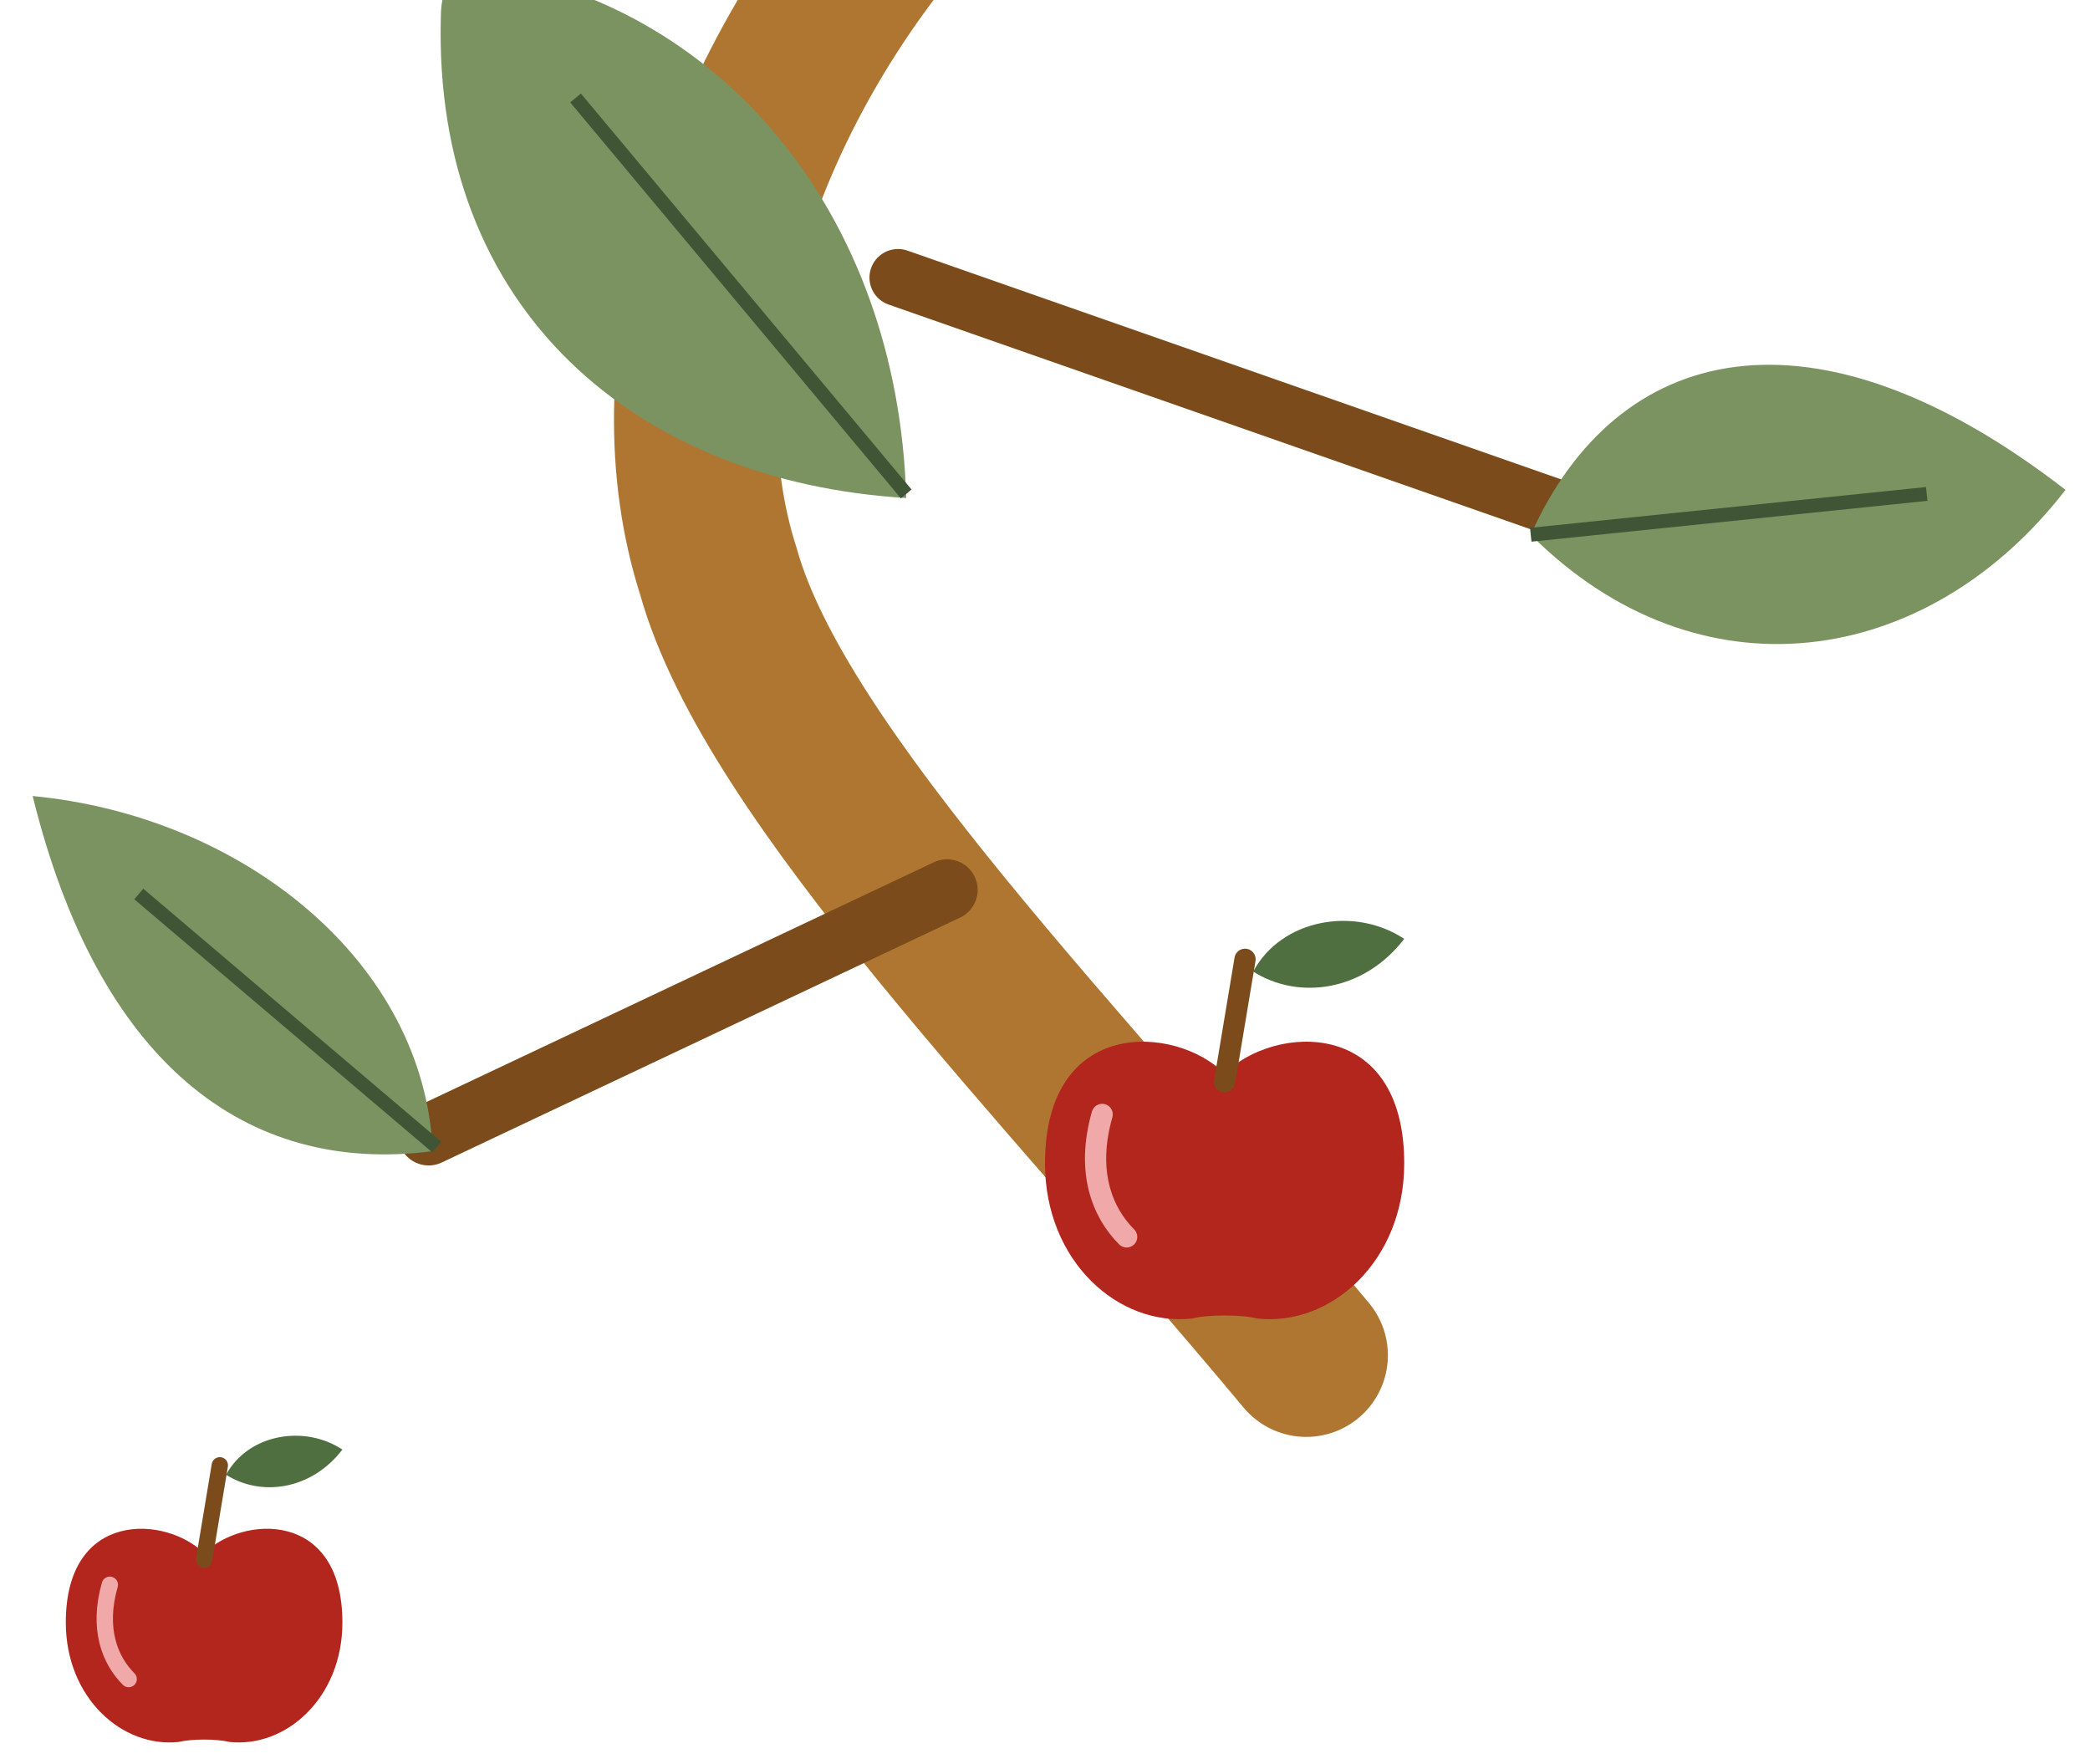
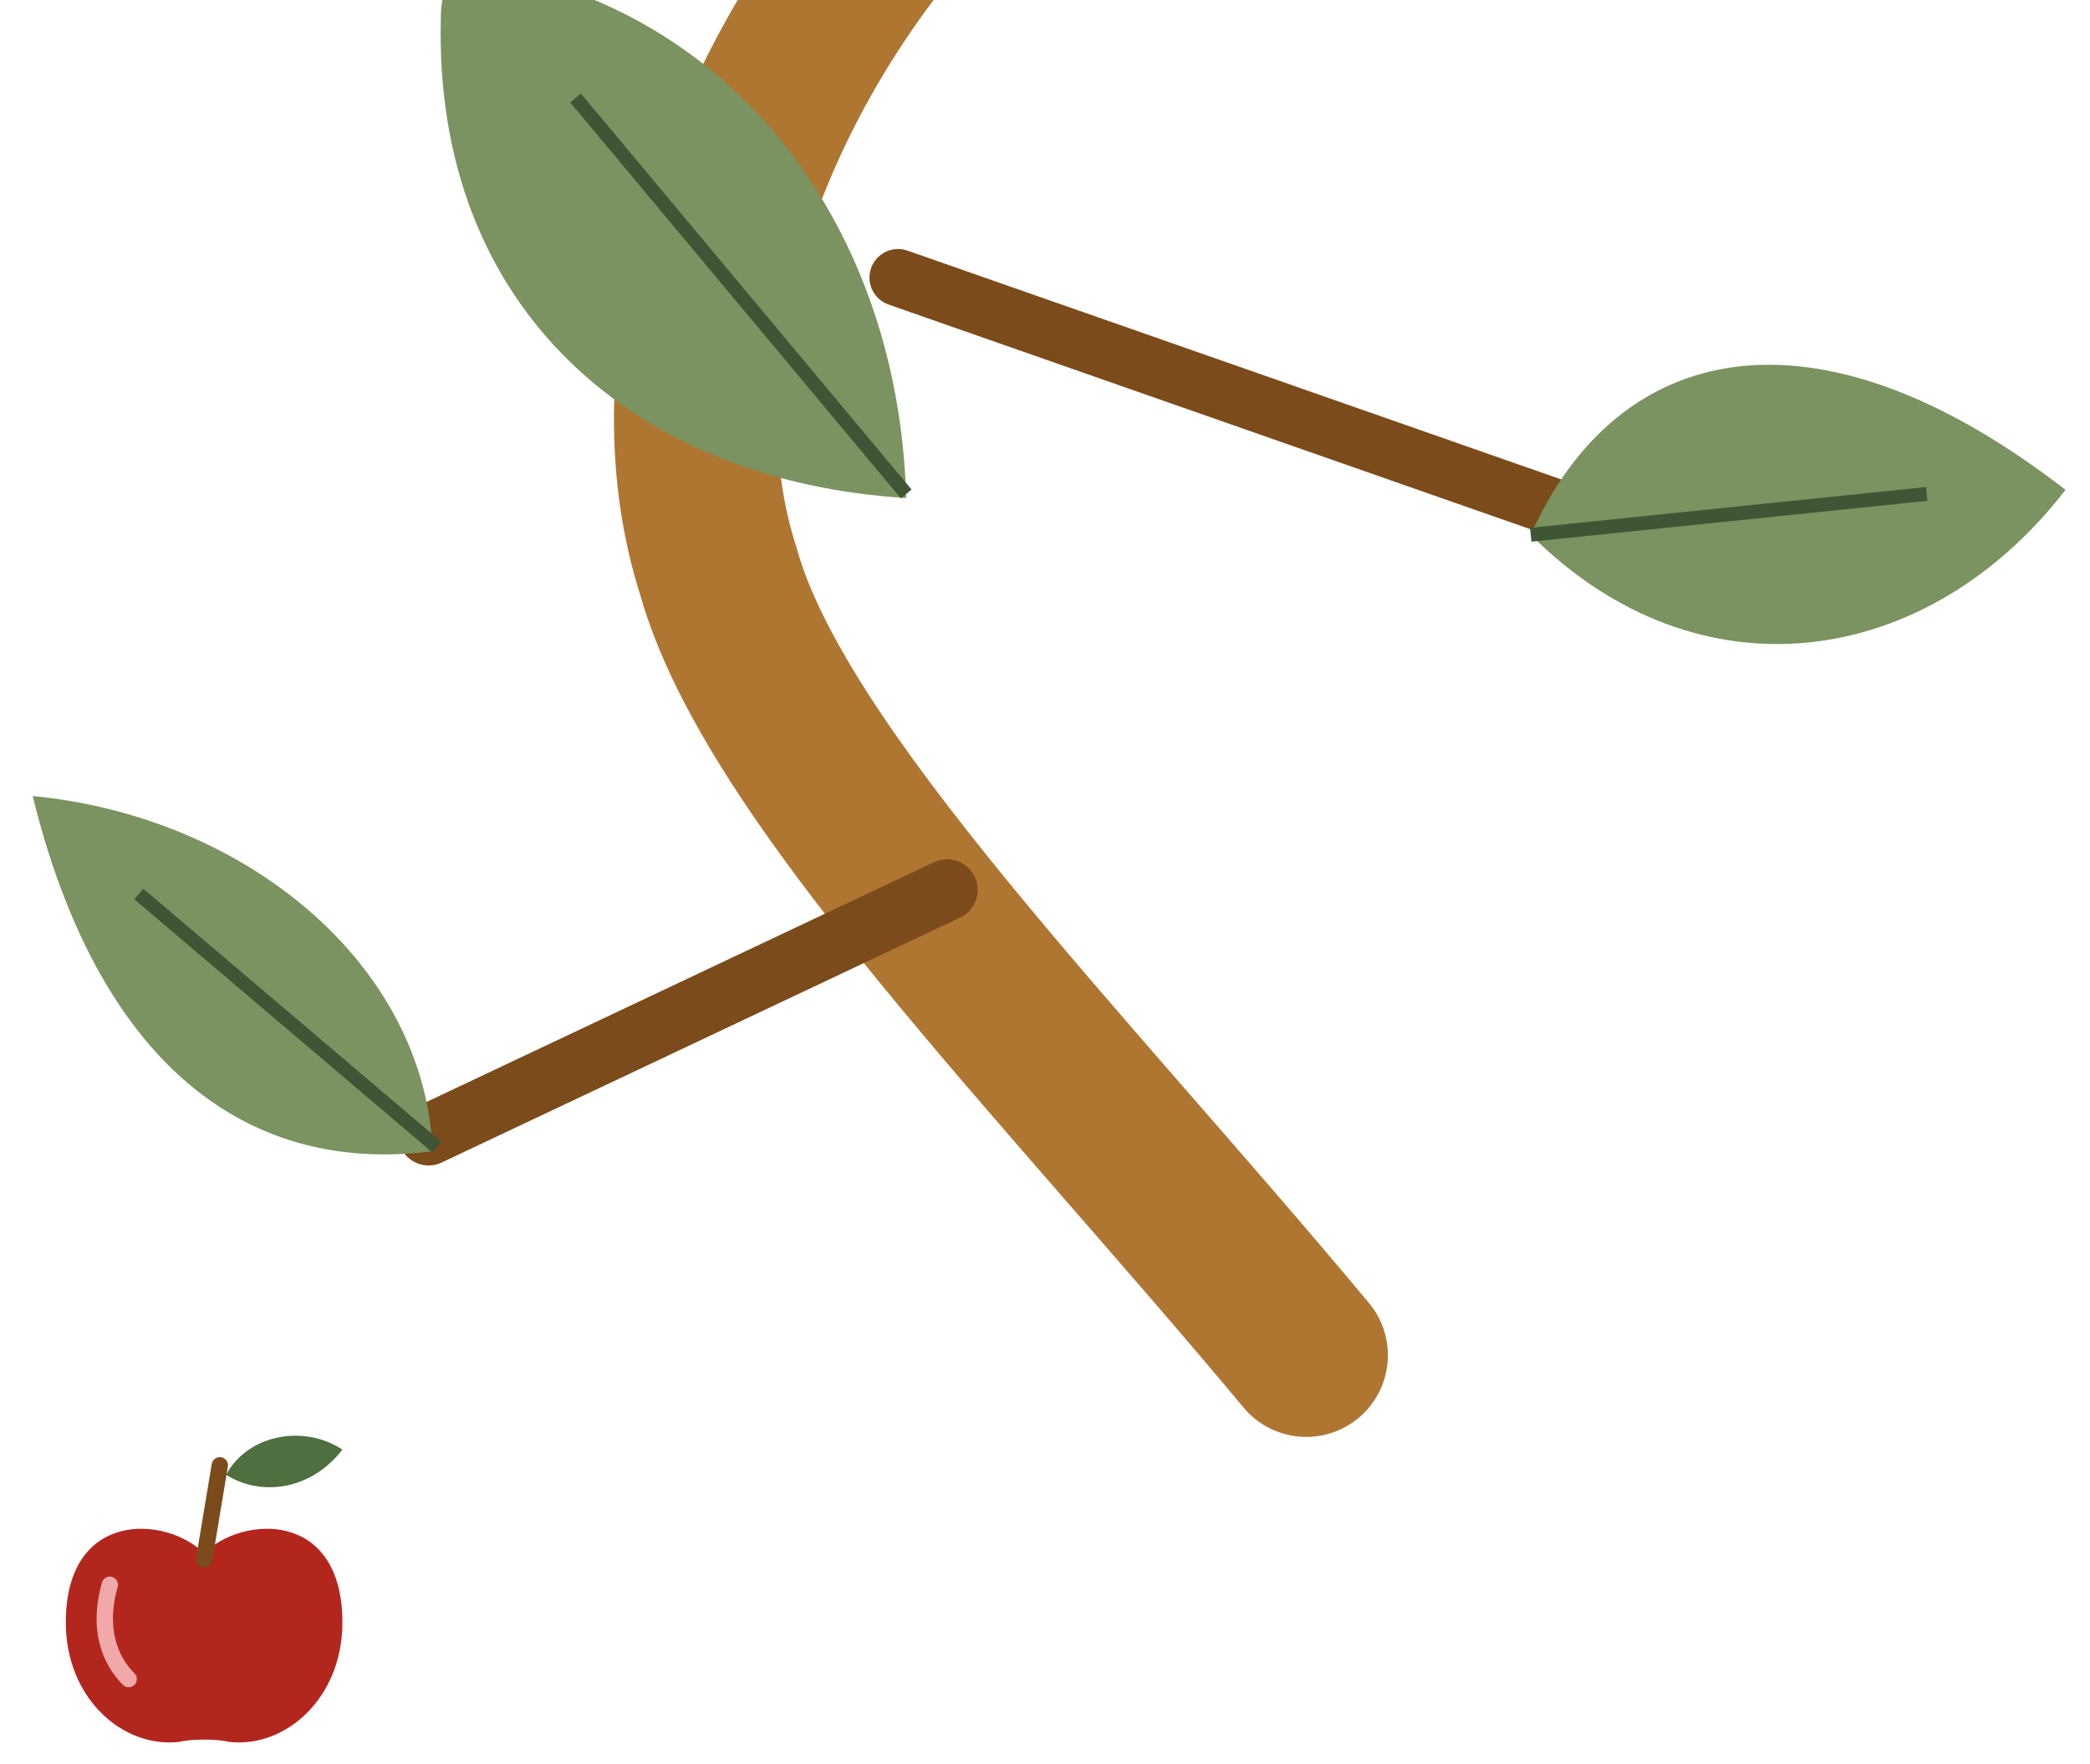
<svg xmlns="http://www.w3.org/2000/svg" width="256" height="216" viewBox="1140 0 256 216" fill="none">
  <path d="M1247.5 -7.5C1230 15 1220 45 1228 70C1235 95 1270 130 1300 166" stroke="#AF7632" stroke-width="20" stroke-linecap="round" />
  <path d="M1250 34L1330 62" stroke="#7B4B1B" stroke-width="7" stroke-linecap="round" />
  <path d="M1192.5 139L1256 109" stroke="#7B4B1B" stroke-width="7.5" stroke-linecap="round" />
  <path d="M1251 61C1218 59 1193 38 1194 2C1194 -2 1196 -4 1198 -4C1228 0 1250 26 1251 61Z" fill="#7A9360" />
  <path d="M1210.5 12L1251 60.5" stroke="#3F5535" stroke-width="1.7" />
  <path d="M1327.5 65.5C1338 42 1362 36 1393 60C1376 82 1348 86 1327.5 65.5Z" fill="#7A9360" />
  <path d="M1327.5 65.5L1376 60.5" stroke="#3F5535" stroke-width="1.7" />
  <path d="M1193 141C1170 144 1152 130 1144 97.5C1170 100 1192 118 1193 141Z" fill="#7A9360" />
  <path d="M1157 109.5L1193.5 140.5" stroke="#3F5535" stroke-width="1.7" />
-   <g transform="translate(1290 143.5)">
-     <path d="M0 -12C-6 -18 -22 -19 -22 -1C-22 11 -13 19 -4 18C-2 17.5 2 17.5 4 18C13 19 22 11 22 -1C22 -19 6 -18 0 -12Z" fill="#B3261E" />
-     <path d="M-15 -7C-17 0 -15 5 -12 8" stroke="#F0A8A8" stroke-width="2.6" stroke-linecap="round" />
-     <path d="M0 -11L2.5 -26" stroke="#7B4B1B" stroke-width="2.6" stroke-linecap="round" />
-     <path d="M3.5 -24.5C7 -31 16 -32.5 22 -28.5C17 -22 9 -21 3.5 -24.5Z" fill="#4F6F40" />
-   </g>
  <g transform="translate(1165 199.5) scale(.77)">
    <path d="M0 -12C-6 -18 -22 -19 -22 -1C-22 11 -13 19 -4 18C-2 17.5 2 17.5 4 18C13 19 22 11 22 -1C22 -19 6 -18 0 -12Z" fill="#B3261E" />
    <path d="M-15 -7C-17 0 -15 5 -12 8" stroke="#F0A8A8" stroke-width="2.6" stroke-linecap="round" />
    <path d="M0 -11L2.5 -26" stroke="#7B4B1B" stroke-width="2.6" stroke-linecap="round" />
    <path d="M3.5 -24.5C7 -31 16 -32.5 22 -28.5C17 -22 9 -21 3.5 -24.5Z" fill="#4F6F40" />
  </g>
</svg>
